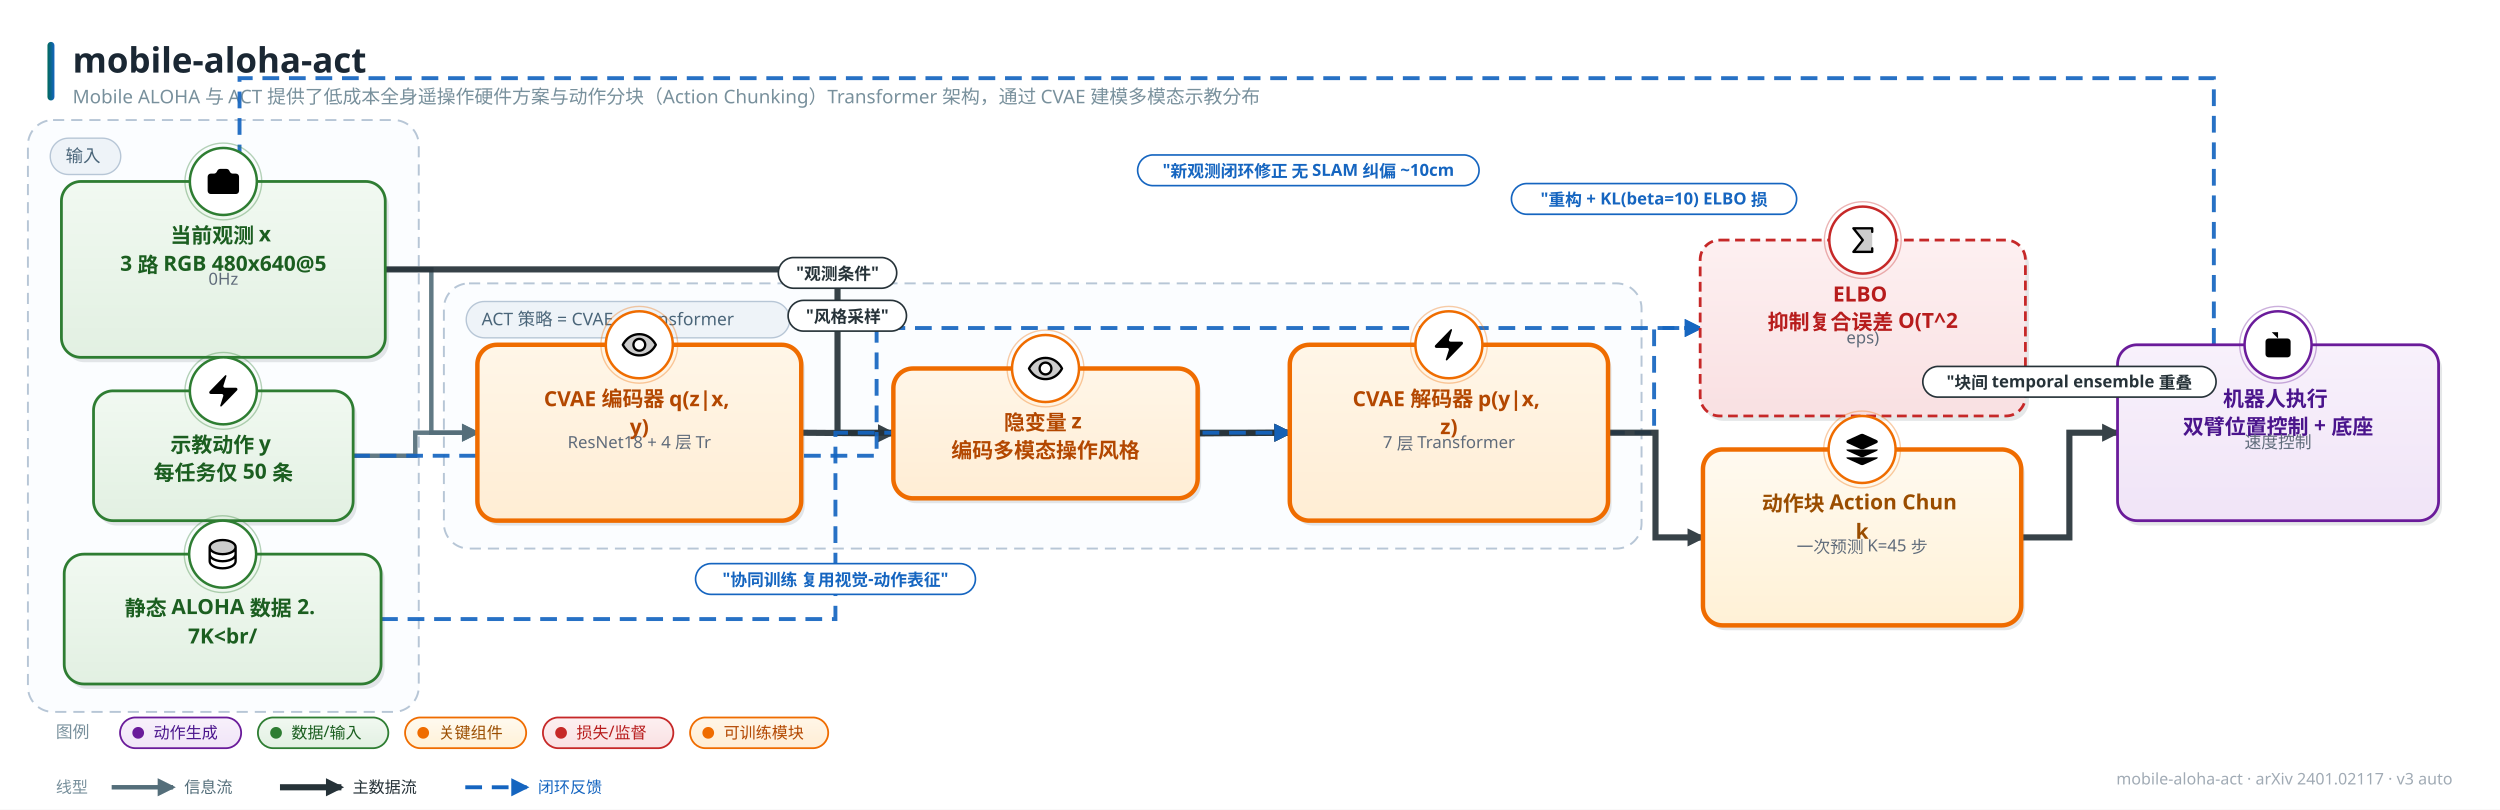
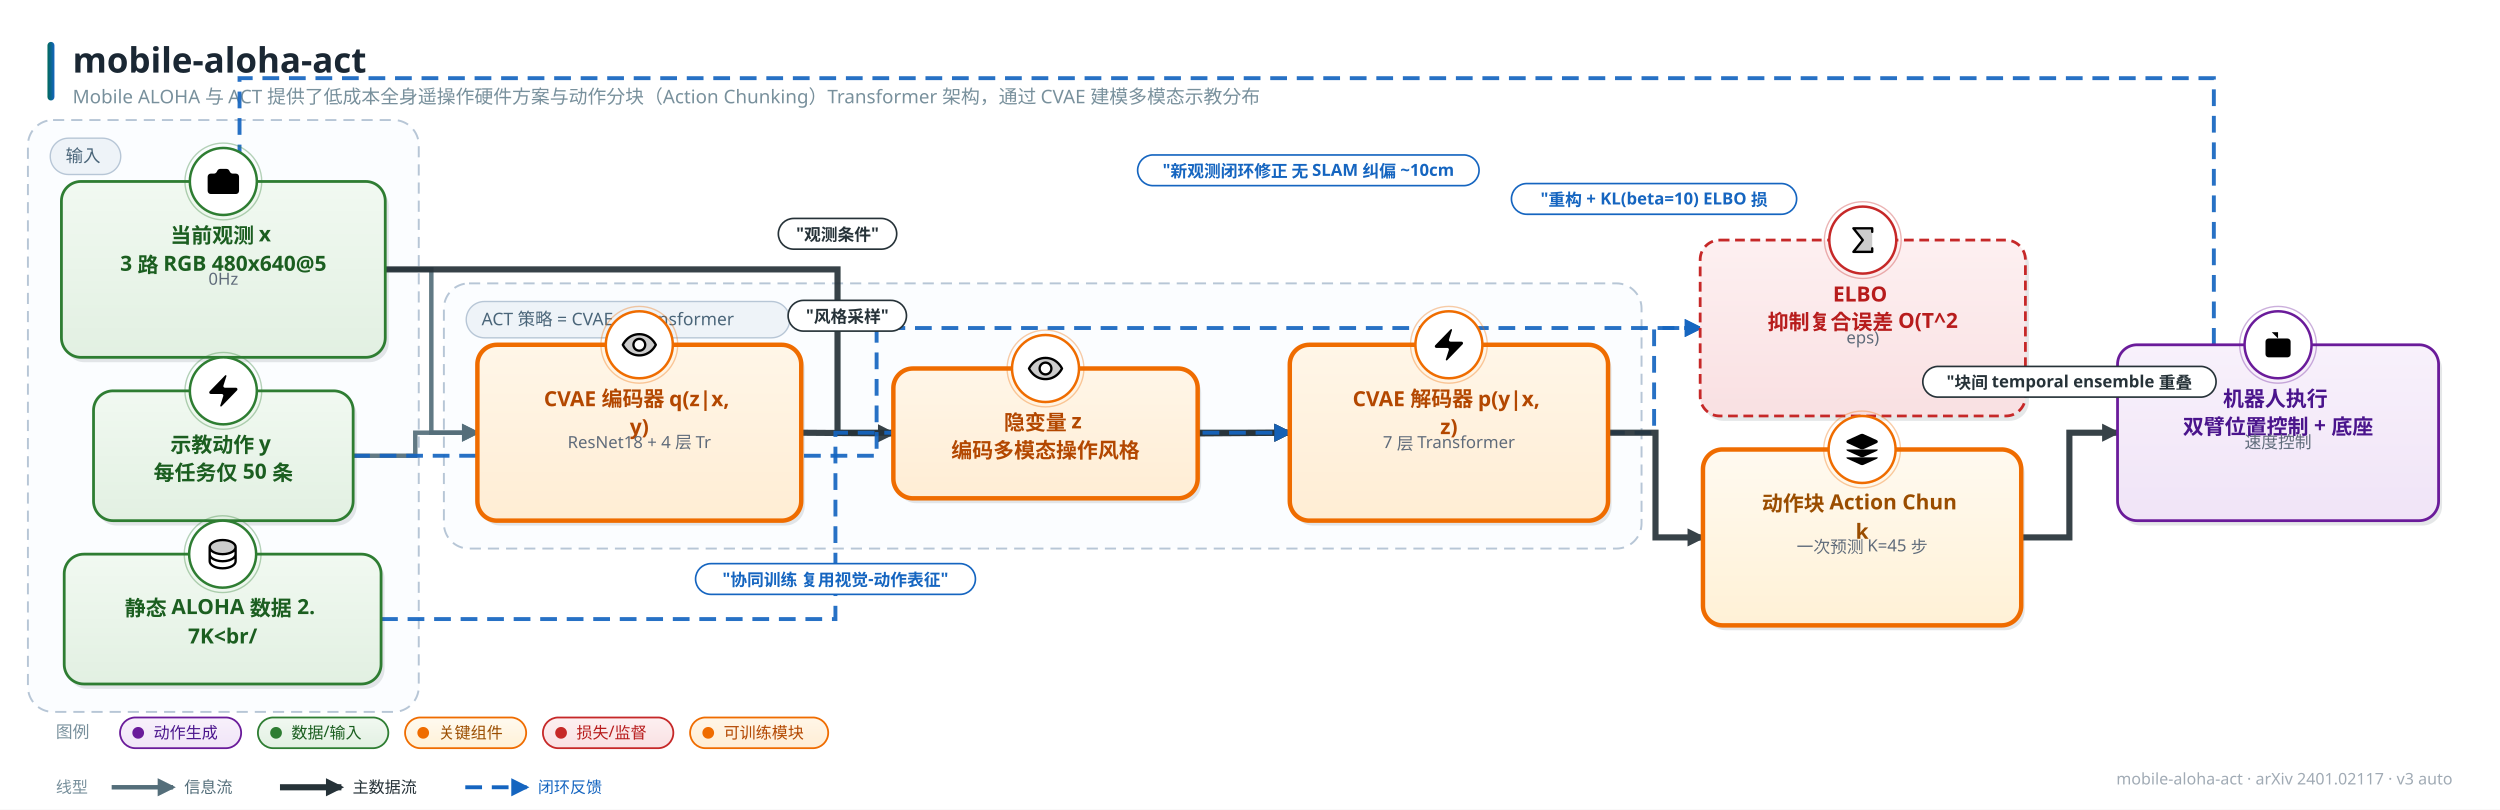
<svg xmlns="http://www.w3.org/2000/svg" width="1791" height="580" viewBox="0 0 1791 580" font-family="'PingFang SC','Hiragino Sans GB','Microsoft YaHei','Segoe UI',sans-serif">
  <style>text{font-family:'PingFang SC','Hiragino Sans GB','Microsoft YaHei','Segoe UI',sans-serif;} .lbl{font-weight:700;}</style>
  <defs>
    <linearGradient id="g-data" x1="0" y1="0" x2="0" y2="1">
      <stop offset="0" stop-color="#f1f9f1" />
      <stop offset="1" stop-color="#e2f0e2" />
    </linearGradient>
    <linearGradient id="g-frozen" x1="0" y1="0" x2="0" y2="1">
      <stop offset="0" stop-color="#f0f7fe" />
      <stop offset="1" stop-color="#dcecfb" />
    </linearGradient>
    <linearGradient id="g-train" x1="0" y1="0" x2="0" y2="1">
      <stop offset="0" stop-color="#fff6e8" />
      <stop offset="1" stop-color="#ffedd4" />
    </linearGradient>
    <linearGradient id="g-loss" x1="0" y1="0" x2="0" y2="1">
      <stop offset="0" stop-color="#fdf0f1" />
      <stop offset="1" stop-color="#f9e0e2" />
    </linearGradient>
    <linearGradient id="g-act" x1="0" y1="0" x2="0" y2="1">
      <stop offset="0" stop-color="#f8f1fb" />
      <stop offset="1" stop-color="#f0e4f7" />
    </linearGradient>
    <linearGradient id="g-loop" x1="0" y1="0" x2="0" y2="1">
      <stop offset="0" stop-color="#f2f5f7" />
      <stop offset="1" stop-color="#e6ebee" />
    </linearGradient>
    <linearGradient id="g-env" x1="0" y1="0" x2="0" y2="1">
      <stop offset="0" stop-color="#eef8f6" />
      <stop offset="1" stop-color="#dcf0ec" />
    </linearGradient>
    <linearGradient id="g-mem" x1="0" y1="0" x2="0" y2="1">
      <stop offset="0" stop-color="#fffef0" />
      <stop offset="1" stop-color="#fdf6d8" />
    </linearGradient>
    <linearGradient id="g-reward" x1="0" y1="0" x2="0" y2="1">
      <stop offset="0" stop-color="#fdf2f7" />
      <stop offset="1" stop-color="#f9e2ed" />
    </linearGradient>
    <linearGradient id="g-key" x1="0" y1="0" x2="0" y2="1">
      <stop offset="0" stop-color="#fffaf0" />
      <stop offset="1" stop-color="#fff1d6" />
    </linearGradient>
    <linearGradient id="g-title" x1="0" y1="0" x2="1" y2="0">
      <stop offset="0" stop-color="#00695c" />
      <stop offset="1" stop-color="#1565c0" />
    </linearGradient>
    <marker id="arr-main" viewBox="0 0 10 10" refX="8.5" refY="5" markerWidth="13" markerHeight="13" markerUnits="userSpaceOnUse" orient="auto-start-reverse">
      <path d="M0 0 L10 5 L0 10 z" fill="#546e7a" />
    </marker>
    <marker id="arr-thick" viewBox="0 0 10 10" refX="8.5" refY="5" markerWidth="13" markerHeight="13" markerUnits="userSpaceOnUse" orient="auto-start-reverse">
      <path d="M0 0 L10 5 L0 10 z" fill="#263238" />
    </marker>
    <marker id="arr-thin" viewBox="0 0 10 10" refX="8.5" refY="5" markerWidth="13" markerHeight="13" markerUnits="userSpaceOnUse" orient="auto-start-reverse">
      <path d="M0 0 L10 5 L0 10 z" fill="#9fb0bb" />
    </marker>
    <marker id="arr-fb" viewBox="0 0 10 10" refX="8.5" refY="5" markerWidth="13" markerHeight="13" markerUnits="userSpaceOnUse" orient="auto-start-reverse">
      <path d="M0 0 L10 5 L0 10 z" fill="#1565c0" />
    </marker>
    <marker id="arr-loss" viewBox="0 0 10 10" refX="8.5" refY="5" markerWidth="13" markerHeight="13" markerUnits="userSpaceOnUse" orient="auto-start-reverse">
      <path d="M0 0 L10 5 L0 10 z" fill="#c62828" />
    </marker>
  </defs>
  <rect width="1791" height="580" fill="#ffffff" />
  <rect x="34" y="30" width="5" height="42" rx="2.5" fill="url(#g-title)" />
  <text x="52" y="52" font-size="25" font-weight="800" fill="#1a2733">mobile-aloha-act</text>
  <text x="52" y="74" font-size="13.5" fill="#78909c">Mobile ALOHA 与 ACT 提供了低成本全身遥操作硬件方案与动作分块（Action Chunking）Transformer 架构，通过 CVAE 建模多模态示教分布</text>
  <text x="1757" y="562" font-size="11.5" fill="#a0aab4" text-anchor="end">mobile-aloha-act · arXiv 2401.02117 · v3 auto</text>
  <rect x="20" y="86" width="280" height="424" rx="18" fill="#fbfdff" stroke="#b7c6d6" stroke-width="1.4" stroke-dasharray="8 5" />
  <rect x="36" y="99" width="50.5" height="26" rx="13" fill="#eef3f8" stroke="#b7c6d6" />
  <text x="47" y="116" font-size="12.5" fill="#4a6579">输入</text>
  <rect x="318" y="203" width="858" height="190" rx="18" fill="#fbfdff" stroke="#b7c6d6" stroke-width="1.4" stroke-dasharray="8 5" />
  <rect x="334" y="216" width="231.75" height="26" rx="13" fill="#eef3f8" stroke="#b7c6d6" />
  <text x="345" y="233" font-size="12.5" fill="#4a6579">ACT 策略 = CVAE + Transformer</text>
  <path d="M 276.0 193.0 L 309.0 193.0 L 309.0 310.0 L 342.0 310.0" fill="none" stroke="#546e7a" stroke-width="3.2" marker-end="url(#arr-main)" opacity="0.92" />
  <path d="M 253.0 326.5 L 297.5 326.5 L 297.5 310.0 L 342.0 310.0" fill="none" stroke="#546e7a" stroke-width="3.2" marker-end="url(#arr-main)" opacity="0.92" />
  <path d="M 574.0 310.0 L 640.0 310.5" fill="none" stroke="#263238" stroke-width="4.4" marker-end="url(#arr-thick)" opacity="0.92" />
  <path d="M 858.0 310.5 L 924.0 310.0" fill="none" stroke="#263238" stroke-width="4.4" marker-end="url(#arr-thick)" opacity="0.92" />
  <path d="M 276.0 193.0 L 600.0 193.0 L 600.0 310.0 L 924.0 310.0" fill="none" stroke="#263238" stroke-width="4.4" marker-end="url(#arr-thick)" opacity="0.92" />
  <path d="M 273.0 443.5 L 598.5 443.5 L 598.5 310.0 L 924.0 310.0" fill="none" stroke="#1565c0" stroke-width="2.8" stroke-dasharray="12 7" marker-end="url(#arr-fb)" opacity="0.92" />
  <path d="M 1152.0 310.0 L 1185.0 310.0 L 1185.0 235.0 L 1218.0 235.0" fill="none" stroke="#1565c0" stroke-width="2.8" stroke-dasharray="12 7" marker-end="url(#arr-fb)" opacity="0.92" />
  <path d="M 253.0 326.5 L 628.0 326.5 L 628.0 235.0 L 1218.0 235.0" fill="none" stroke="#1565c0" stroke-width="2.8" stroke-dasharray="12 7" marker-end="url(#arr-fb)" opacity="0.92" />
  <path d="M 1152.0 310.0 L 1186.0 310.0 L 1186.0 385.0 L 1220.0 385.0" fill="none" stroke="#263238" stroke-width="4.4" marker-end="url(#arr-thick)" opacity="0.92" />
  <path d="M 1448.0 385.0 L 1482.5 385.0 L 1482.5 310.0 L 1517.0 310.0" fill="none" stroke="#263238" stroke-width="4.4" marker-end="url(#arr-thick)" opacity="0.92" />
  <path d="M 1586.0 247.0 L 1586.0 56.0 L 171.6 56.0 L 171.6 130.0" fill="none" stroke="#1565c0" stroke-width="2.8" stroke-dasharray="12 7" marker-end="url(#arr-fb)" opacity="0.92" />
  <rect x="46.5" y="133.5" width="232" height="126" rx="14" fill="#37474f" opacity="0.13" />
  <rect x="44" y="130" width="232" height="126" rx="14" fill="url(#g-data)" stroke="#2e7d32" stroke-width="2.0" />
  <circle cx="160.0" cy="130" r="24" fill="#ffffff" stroke="#2e7d32" stroke-width="1.8" />
  <circle cx="160.0" cy="130" r="27.5" fill="none" stroke="#2e7d32" stroke-width="1" opacity="0.35" />
  <g transform="translate(146.5,116.5) scale(1.125)">
    <path d="M13.997 4a2 2 0 0 1 1.76 1.05l.486.9A2 2 0 0 0 18.003 7H20a2 2 0 0 1 2 2v9a2 2 0 0 1-2 2H4a2 2 0 0 1-2-2V9a2 2 0 0 1 2-2h1.997a2 2 0 0 0 1.759-1.048l.489-.904A2 2 0 0 1 10.004 4z" />
    <circle cx="12" cy="13" r="3" />
  </g>
  <text x="160.0" y="174" font-size="15" class="lbl" fill="#1b5e20" text-anchor="middle">
    <tspan x="160.0" dy="0">当前观测 x</tspan>
    <tspan x="160.0" dy="20">3 路 RGB 480x640@5</tspan>
  </text>
  <text x="160.0" y="204" font-size="12" fill="#5f6b7a" text-anchor="middle">0Hz</text>
  <rect x="69.5" y="283.5" width="186" height="93" rx="14" fill="#37474f" opacity="0.13" />
  <rect x="67" y="280" width="186" height="93" rx="14" fill="url(#g-data)" stroke="#2e7d32" stroke-width="2.0" />
  <circle cx="160.0" cy="280" r="24" fill="#ffffff" stroke="#2e7d32" stroke-width="1.8" />
  <circle cx="160.0" cy="280" r="27.5" fill="none" stroke="#2e7d32" stroke-width="1" opacity="0.35" />
  <g transform="translate(146.5,266.5) scale(1.125)">
    <path d="M4 14a1 1 0 0 1-.78-1.63l9.9-10.2a.5.5 0 0 1 .86.46l-1.92 6.02A1 1 0 0 0 13 10h7a1 1 0 0 1 .78 1.63l-9.9 10.2a.5.5 0 0 1-.86-.46l1.92-6.02A1 1 0 0 0 11 14z" />
  </g>
  <text x="160.0" y="324" font-size="15" class="lbl" fill="#1b5e20" text-anchor="middle">
    <tspan x="160.0" dy="0">示教动作 y</tspan>
    <tspan x="160.0" dy="20">每任务仅 50 条</tspan>
  </text>
  <rect x="48.5" y="400.5" width="227" height="93" rx="14" fill="#37474f" opacity="0.13" />
  <rect x="46" y="397" width="227" height="93" rx="14" fill="url(#g-data)" stroke="#2e7d32" stroke-width="2.0" />
  <circle cx="159.5" cy="397" r="24" fill="#ffffff" stroke="#2e7d32" stroke-width="1.8" />
  <circle cx="159.5" cy="397" r="27.5" fill="none" stroke="#2e7d32" stroke-width="1" opacity="0.35" />
  <g transform="translate(146.0,383.5) scale(0.1055)">
    <path d="M216,80c0,26.51-39.4,48-88,48S40,106.51,40,80s39.4-48,88-48S216,53.49,216,80Z" opacity="0.2" />
    <path d="M128,24C74.17,24,32,48.6,32,80v96c0,31.4,42.17,56,96,56s96-24.6,96-56V80C224,48.6,181.83,24,128,24Zm80,104c0,9.62-7.88,19.43-21.61,26.92C170.93,163.35,150.19,168,128,168s-42.93-4.65-58.39-13.08C55.88,147.43,48,137.62,48,128V111.36c17.06,15,46.23,24.64,80,24.64s62.94-9.68,80-24.64ZM69.61,53.08C85.07,44.65,105.81,40,128,40s42.93,4.65,58.39,13.08C200.12,60.57,208,70.38,208,80s-7.88,19.43-21.61,26.92C170.93,115.35,150.19,120,128,120s-42.93-4.65-58.39-13.08C55.88,99.43,48,89.62,48,80S55.88,60.57,69.61,53.08ZM186.39,202.92C170.93,211.35,150.19,216,128,216s-42.93-4.65-58.39-13.08C55.88,195.43,48,185.62,48,176V159.36c17.06,15,46.23,24.64,80,24.64s62.94-9.68,80-24.64V176C208,185.62,200.12,195.43,186.39,202.92Z" />
  </g>
  <text x="159.5" y="441" font-size="15" class="lbl" fill="#1b5e20" text-anchor="middle">
    <tspan x="159.5" dy="0">静态 ALOHA 数据 2.</tspan>
    <tspan x="159.5" dy="20">7K&lt;br/</tspan>
  </text>
  <rect x="344.5" y="250.5" width="232" height="126" rx="14" fill="#37474f" opacity="0.13" />
  <rect x="342" y="247" width="232" height="126" rx="14" fill="url(#g-train)" stroke="#ef6c00" stroke-width="3.2" />
  <circle cx="458.0" cy="247" r="24" fill="#ffffff" stroke="#ef6c00" stroke-width="1.8" />
  <circle cx="458.0" cy="247" r="27.5" fill="none" stroke="#ef6c00" stroke-width="1" opacity="0.35" />
  <g transform="translate(444.5,233.5) scale(0.1055)">
    <path d="M128,56C48,56,16,128,16,128s32,72,112,72,112-72,112-72S208,56,128,56Zm0,112a40,40,0,1,1,40-40A40,40,0,0,1,128,168Z" opacity="0.2" />
    <path d="M247.31,124.76c-.35-.79-8.82-19.58-27.65-38.41C194.57,61.26,162.88,48,128,48S61.43,61.26,36.34,86.35C17.51,105.18,9,124,8.69,124.76a8,8,0,0,0,0,6.5c.35.79,8.82,19.57,27.65,38.4C61.43,194.74,93.12,208,128,208s66.57-13.26,91.66-38.34c18.83-18.83,27.3-37.61,27.65-38.4A8,8,0,0,0,247.31,124.76ZM128,192c-30.78,0-57.67-11.19-79.93-33.25A133.47,133.47,0,0,1,25,128,133.33,133.33,0,0,1,48.07,97.25C70.33,75.19,97.22,64,128,64s57.67,11.19,79.93,33.25A133.46,133.46,0,0,1,231.05,128C223.84,141.46,192.43,192,128,192Zm0-112a48,48,0,1,0,48,48A48.05,48.05,0,0,0,128,80Zm0,80a32,32,0,1,1,32-32A32,32,0,0,1,128,160Z" />
  </g>
  <text x="458.0" y="291" font-size="15" class="lbl" fill="#b34700" text-anchor="middle">
    <tspan x="458.0" dy="0">CVAE 编码器 q(z|x,</tspan>
    <tspan x="458.0" dy="20">y)</tspan>
  </text>
  <text x="458.0" y="321" font-size="12" fill="#5f6b7a" text-anchor="middle">ResNet18 + 4 层 Tr</text>
  <rect x="642.5" y="267.5" width="218" height="93" rx="14" fill="#37474f" opacity="0.13" />
  <rect x="640" y="264" width="218" height="93" rx="14" fill="url(#g-train)" stroke="#ef6c00" stroke-width="3.2" />
  <circle cx="749.0" cy="264" r="24" fill="#ffffff" stroke="#ef6c00" stroke-width="1.8" />
  <circle cx="749.0" cy="264" r="27.5" fill="none" stroke="#ef6c00" stroke-width="1" opacity="0.35" />
  <g transform="translate(735.5,250.5) scale(0.1055)">
    <path d="M128,56C48,56,16,128,16,128s32,72,112,72,112-72,112-72S208,56,128,56Zm0,112a40,40,0,1,1,40-40A40,40,0,0,1,128,168Z" opacity="0.2" />
    <path d="M247.31,124.76c-.35-.79-8.82-19.58-27.65-38.41C194.57,61.26,162.88,48,128,48S61.43,61.26,36.34,86.35C17.51,105.18,9,124,8.69,124.76a8,8,0,0,0,0,6.5c.35.79,8.82,19.57,27.65,38.4C61.43,194.74,93.12,208,128,208s66.57-13.26,91.66-38.34c18.83-18.83,27.3-37.61,27.65-38.4A8,8,0,0,0,247.31,124.76ZM128,192c-30.78,0-57.67-11.19-79.93-33.25A133.47,133.47,0,0,1,25,128,133.33,133.33,0,0,1,48.07,97.25C70.33,75.19,97.22,64,128,64s57.67,11.19,79.93,33.25A133.46,133.46,0,0,1,231.05,128C223.84,141.46,192.43,192,128,192Zm0-112a48,48,0,1,0,48,48A48.05,48.05,0,0,0,128,80Zm0,80a32,32,0,1,1,32-32A32,32,0,0,1,128,160Z" />
  </g>
  <text x="749.0" y="308" font-size="15" class="lbl" fill="#b34700" text-anchor="middle">
    <tspan x="749.0" dy="0">隐变量 z</tspan>
    <tspan x="749.0" dy="20">编码多模态操作风格</tspan>
  </text>
  <rect x="926.5" y="250.5" width="228" height="126" rx="14" fill="#37474f" opacity="0.13" />
  <rect x="924" y="247" width="228" height="126" rx="14" fill="url(#g-train)" stroke="#ef6c00" stroke-width="3.2" />
  <circle cx="1038.0" cy="247" r="24" fill="#ffffff" stroke="#ef6c00" stroke-width="1.8" />
  <circle cx="1038.0" cy="247" r="27.5" fill="none" stroke="#ef6c00" stroke-width="1" opacity="0.35" />
  <g transform="translate(1024.5,233.5) scale(1.125)">
    <path d="M4 14a1 1 0 0 1-.78-1.63l9.9-10.2a.5.5 0 0 1 .86.46l-1.92 6.02A1 1 0 0 0 13 10h7a1 1 0 0 1 .78 1.63l-9.9 10.2a.5.5 0 0 1-.86-.46l1.92-6.02A1 1 0 0 0 11 14z" />
  </g>
  <text x="1038.0" y="291" font-size="15" class="lbl" fill="#b34700" text-anchor="middle">
    <tspan x="1038.0" dy="0">CVAE 解码器 p(y|x,</tspan>
    <tspan x="1038.0" dy="20">z)</tspan>
  </text>
  <text x="1038.0" y="321" font-size="12" fill="#5f6b7a" text-anchor="middle">7 层 Transformer</text>
  <rect x="1220.5" y="175.5" width="233" height="126" rx="14" fill="#37474f" opacity="0.13" />
  <rect x="1218" y="172" width="233" height="126" rx="14" fill="url(#g-loss)" stroke="#c62828" stroke-width="2.0" stroke-dasharray="7 4" />
  <circle cx="1334.5" cy="172" r="24" fill="#ffffff" stroke="#c62828" stroke-width="1.8" />
  <circle cx="1334.5" cy="172" r="27.5" fill="none" stroke="#c62828" stroke-width="1" opacity="0.35" />
  <g transform="translate(1321.0,158.5) scale(0.1055)">
    <path d="M192,48V208H64l64-80L64,48Z" opacity="0.2" />
    <path d="M184,72V56H80.65l53.6,67a8,8,0,0,1,0,10l-53.6,67H184V184a8,8,0,0,1,16,0v24a8,8,0,0,1-8,8H64a8,8,0,0,1-6.25-13l60-75-60-75A8,8,0,0,1,64,40H192a8,8,0,0,1,8,8V72a8,8,0,0,1-16,0Z" />
  </g>
  <text x="1334.5" y="216" font-size="15" class="lbl" fill="#b71c1c" text-anchor="middle">
    <tspan x="1334.5" dy="0">ELBO</tspan>
    <tspan x="1334.5" dy="20">抑制复合误差 O(T^2 </tspan>
  </text>
  <text x="1334.5" y="246" font-size="12" fill="#5f6b7a" text-anchor="middle">eps)</text>
  <rect x="1222.5" y="325.5" width="228" height="126" rx="14" fill="#37474f" opacity="0.13" />
  <rect x="1220" y="322" width="228" height="126" rx="14" fill="url(#g-key)" stroke="#ef6c00" stroke-width="3.2" />
  <circle cx="1334.0" cy="322" r="24" fill="#ffffff" stroke="#ef6c00" stroke-width="1.8" />
  <circle cx="1334.0" cy="322" r="27.5" fill="none" stroke="#ef6c00" stroke-width="1" opacity="0.35" />
  <g transform="translate(1320.5,308.5) scale(1.125)">
    <path d="M12.83 2.18a2 2 0 0 0-1.66 0L2.6 6.08a1 1 0 0 0 0 1.83l8.58 3.91a2 2 0 0 0 1.66 0l8.58-3.9a1 1 0 0 0 0-1.83z" />
    <path d="M2 12a1 1 0 0 0 .58.91l8.6 3.91a2 2 0 0 0 1.65 0l8.58-3.9A1 1 0 0 0 22 12" />
    <path d="M2 17a1 1 0 0 0 .58.91l8.6 3.91a2 2 0 0 0 1.65 0l8.58-3.9A1 1 0 0 0 22 17" />
  </g>
  <text x="1334.0" y="366" font-size="15" class="lbl" fill="#9a4d00" text-anchor="middle">
    <tspan x="1334.0" dy="0">动作块 Action Chun</tspan>
    <tspan x="1334.0" dy="20">k</tspan>
  </text>
  <text x="1334.0" y="396" font-size="12" fill="#5f6b7a" text-anchor="middle">一次预测 K=45 步</text>
  <rect x="1519.5" y="250.5" width="230" height="126" rx="14" fill="#37474f" opacity="0.13" />
  <rect x="1517" y="247" width="230" height="126" rx="14" fill="url(#g-act)" stroke="#6a1b9a" stroke-width="2.0" />
  <circle cx="1632.0" cy="247" r="24" fill="#ffffff" stroke="#6a1b9a" stroke-width="1.8" />
  <circle cx="1632.0" cy="247" r="27.5" fill="none" stroke="#6a1b9a" stroke-width="1" opacity="0.35" />
  <g transform="translate(1618.5,233.5) scale(1.125)">
    <path d="M12 8V4H8" />
    <rect width="16" height="12" x="4" y="8" rx="2" />
    <path d="M2 14h2" />
    <path d="M20 14h2" />
    <path d="M15 13v2" />
    <path d="M9 13v2" />
  </g>
  <text x="1632.0" y="291" font-size="15" class="lbl" fill="#4a148c" text-anchor="middle">
    <tspan x="1632.0" dy="0">机器人执行</tspan>
    <tspan x="1632.0" dy="20">双臂位置控制 + 底座</tspan>
  </text>
  <text x="1632.0" y="321" font-size="12" fill="#5f6b7a" text-anchor="middle">速度控制</text>
  <g transform="translate(607.0,226.2)">
    <rect x="-42.4" y="-11" width="84.8" height="22" rx="11" fill="#ffffff" stroke="#263238" stroke-width="1.2" />
    <text y="4" font-size="12" fill="#263238" font-weight="600" text-anchor="middle">"风格采样"</text>
  </g>
-   <g transform="translate(600.0,195.5)">
+   <g transform="translate(600.0,167.5)">
    <rect x="-42.4" y="-11" width="84.8" height="22" rx="11" fill="#ffffff" stroke="#263238" stroke-width="1.2" />
    <text y="4" font-size="12" fill="#263238" font-weight="600" text-anchor="middle">"观测条件"</text>
  </g>
  <g transform="translate(598.5,414.8)">
    <rect x="-100.2" y="-11" width="200.5" height="22" rx="11" fill="#ffffff" stroke="#1565c0" stroke-width="1.2" />
    <text y="4" font-size="12" fill="#1565c0" font-weight="600" text-anchor="middle">"协同训练 复用视觉-动作表征"</text>
  </g>
  <g transform="translate(1185.0,142.5)">
    <rect x="-102.2" y="-11" width="204.3" height="22" rx="11" fill="#ffffff" stroke="#1565c0" stroke-width="1.2" />
    <text y="4" font-size="12" fill="#1565c0" font-weight="600" text-anchor="middle">"重构 + KL(beta=10) ELBO 损</text>
  </g>
  <g transform="translate(1482.5,273.5)">
    <rect x="-105.0" y="-11" width="210.1" height="22" rx="11" fill="#ffffff" stroke="#263238" stroke-width="1.2" />
    <text y="4" font-size="12" fill="#263238" font-weight="600" text-anchor="middle">"块间 temporal ensemble 重叠</text>
  </g>
  <g transform="translate(937.3,122.0)">
    <rect x="-122.3" y="-11" width="244.6" height="22" rx="11" fill="#ffffff" stroke="#1565c0" stroke-width="1.2" />
    <text y="4" font-size="12" fill="#1565c0" font-weight="600" text-anchor="middle">"新观测闭环修正 无 SLAM 纠偏 ~10cm</text>
  </g>
  <text x="40" y="528.5" font-size="12" fill="#78909c">图例</text>
  <g>
    <rect x="86" y="514" width="86.76" height="22" rx="11" fill="url(#g-act)" stroke="#6a1b9a" stroke-width="1.3" />
    <circle cx="99" cy="525" r="4.2" fill="#6a1b9a" />
    <text x="110" y="529" font-size="11.5" fill="#4a148c">动作生成</text>
  </g>
  <g>
    <rect x="184.76" y="514" width="93.43" height="22" rx="11" fill="url(#g-data)" stroke="#2e7d32" stroke-width="1.3" />
    <circle cx="197.76" cy="525" r="4.2" fill="#2e7d32" />
    <text x="208.76" y="529" font-size="11.5" fill="#1b5e20">数据/输入</text>
  </g>
  <g>
    <rect x="290.19" y="514" width="86.76" height="22" rx="11" fill="url(#g-key)" stroke="#ef6c00" stroke-width="1.3" />
    <circle cx="303.19" cy="525" r="4.2" fill="#ef6c00" />
    <text x="314.19" y="529" font-size="11.5" fill="#9a4d00">关键组件</text>
  </g>
  <g>
    <rect x="388.95" y="514" width="93.43" height="22" rx="11" fill="url(#g-loss)" stroke="#c62828" stroke-width="1.3" />
    <circle cx="401.95" cy="525" r="4.2" fill="#c62828" />
    <text x="412.95" y="529" font-size="11.5" fill="#b71c1c">损失/监督</text>
  </g>
  <g>
    <rect x="494.38" y="514" width="98.95" height="22" rx="11" fill="url(#g-train)" stroke="#ef6c00" stroke-width="1.3" />
    <circle cx="507.38" cy="525" r="4.2" fill="#ef6c00" />
    <text x="518.38" y="529" font-size="11.5" fill="#b34700">可训练模块</text>
  </g>
  <text x="40" y="568" font-size="11.5" fill="#78909c">线型</text>
  <g>
    <path d="M 80 564 h 44" stroke="#546e7a" stroke-width="3.2" marker-end="url(#arr-main)" />
    <text x="132" y="568" font-size="11.5" fill="#546e7a">信息流</text>
  </g>
  <g>
    <path d="M 200.57 564 h 44" stroke="#263238" stroke-width="4.4" marker-end="url(#arr-thick)" />
    <text x="252.57" y="568" font-size="11.5" fill="#263238">主数据流</text>
  </g>
  <g>
    <path d="M 333.33 564 h 44" stroke="#1565c0" stroke-width="2.8" stroke-dasharray="12 7" marker-end="url(#arr-fb)" />
    <text x="385.33" y="568" font-size="11.5" fill="#1565c0">闭环反馈</text>
  </g>
</svg>
